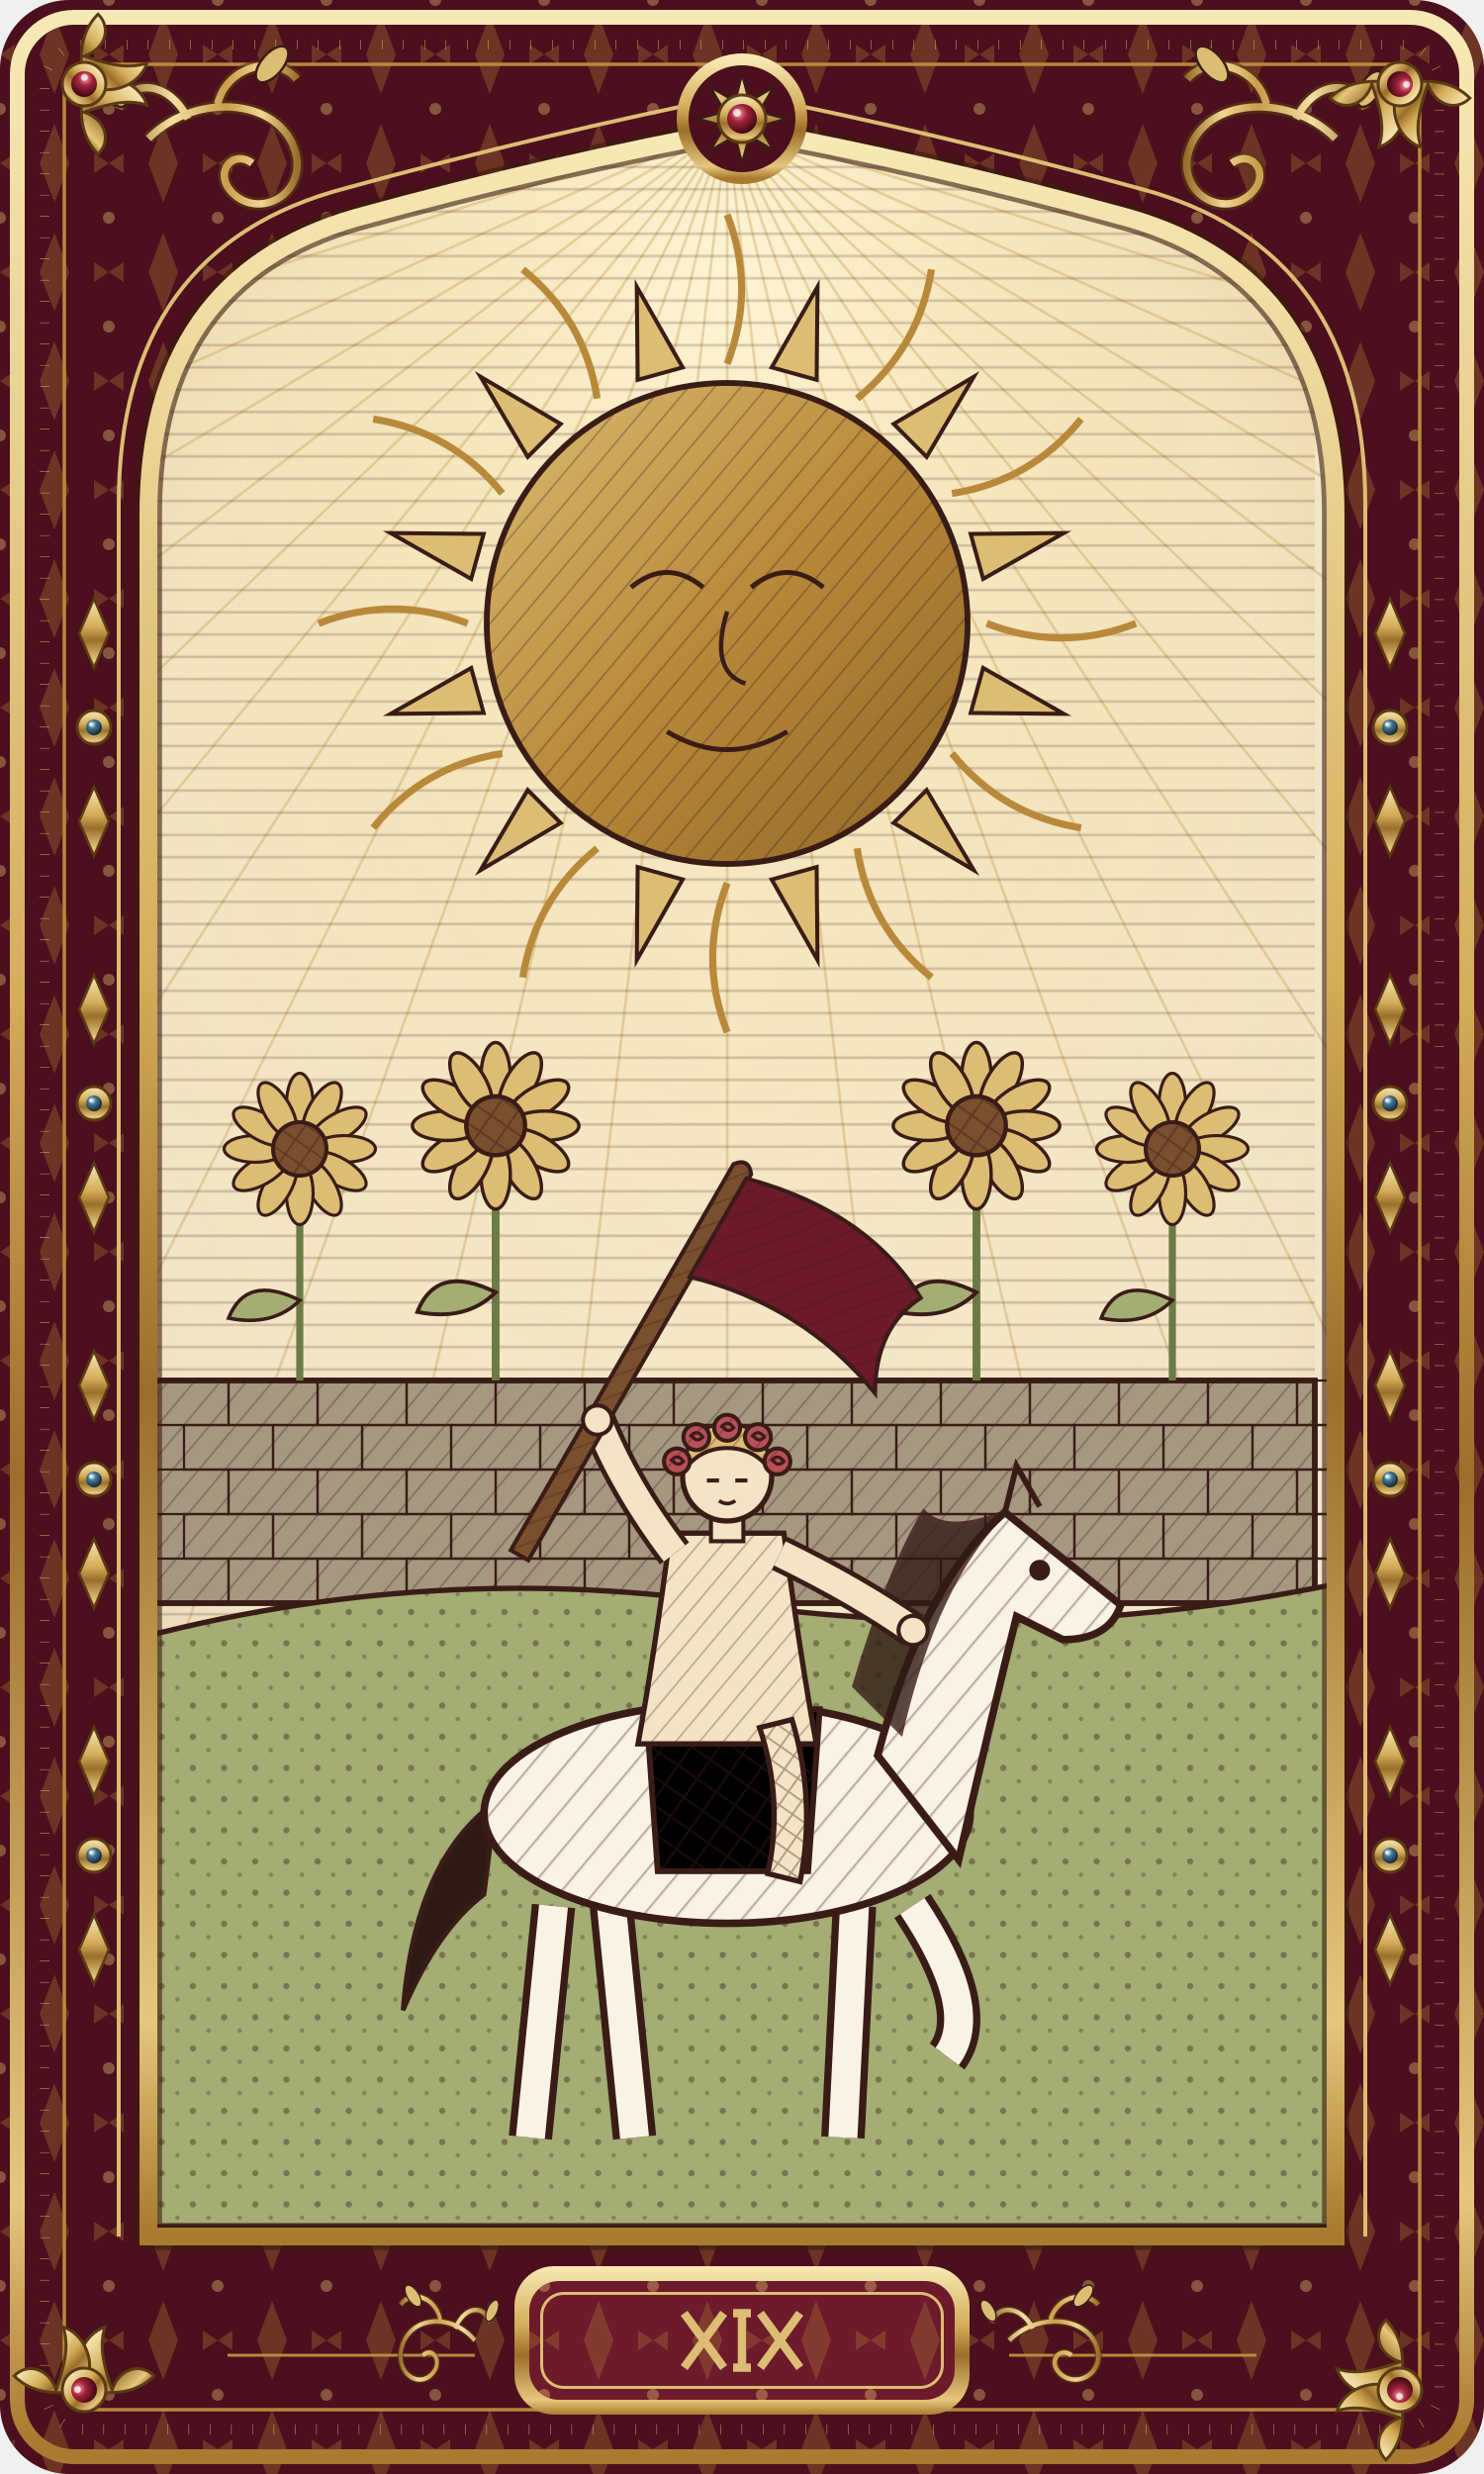
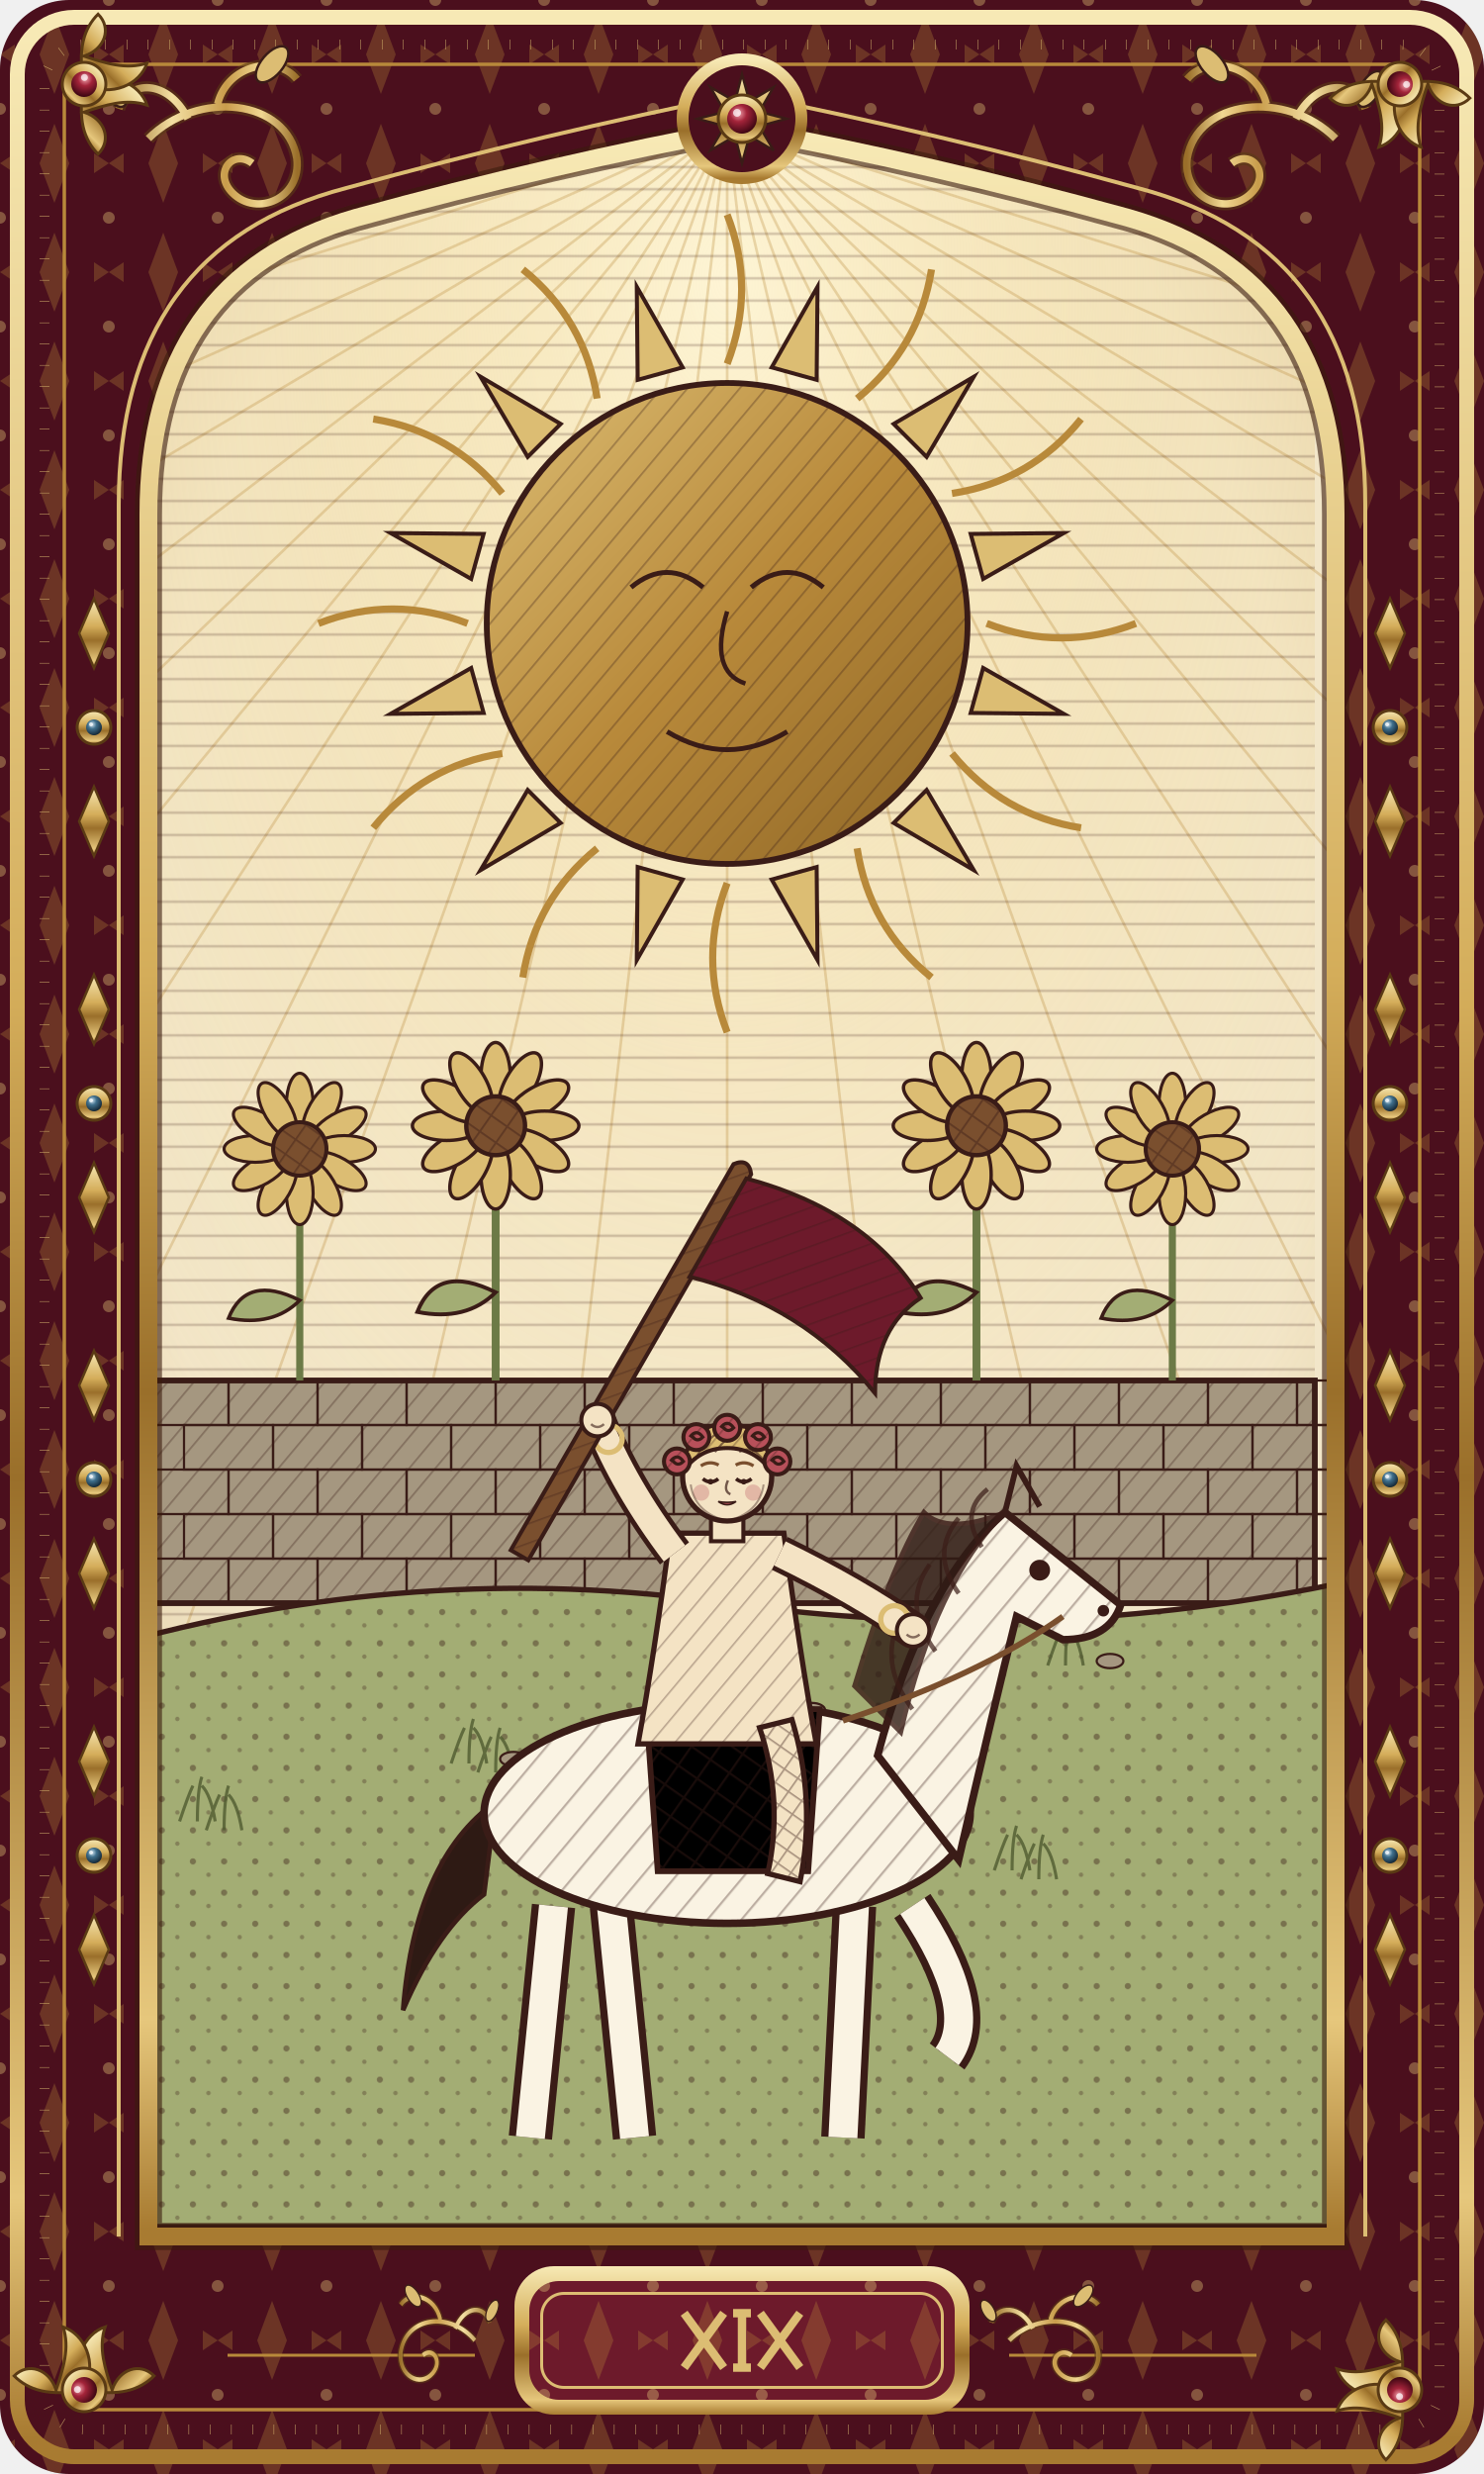
<svg xmlns="http://www.w3.org/2000/svg" width="300" height="500" viewBox="0 0 300 500">
  <defs>
    <pattern id="h" width="4.5" height="4.5" patternUnits="userSpaceOnUse" patternTransform="rotate(40)">
      <line x1="0" y1="0" x2="0" y2="4.5" stroke="#3a1c17" stroke-width="0.8" opacity="0.3" />
    </pattern>
    <pattern id="hx" width="4" height="4" patternUnits="userSpaceOnUse" patternTransform="rotate(35)">
      <path d="M0,0V4M0,0H4" stroke="#3a1c17" stroke-width="0.8" opacity="0.4" />
    </pattern>
    <pattern id="hz" width="8" height="5" patternUnits="userSpaceOnUse">
      <line x1="0" y1="2.5" x2="8" y2="2.5" stroke="#3a1c17" stroke-width="0.6" opacity="0.2" />
    </pattern>
    <pattern id="hl" width="6" height="6" patternUnits="userSpaceOnUse" patternTransform="rotate(-50)">
      <line x1="0" y1="0" x2="0" y2="6" stroke="#3a1c17" stroke-width="0.6" opacity="0.2" />
    </pattern>
    <pattern id="dots" width="7" height="7" patternUnits="userSpaceOnUse">
      <circle cx="2" cy="2" r="0.7" fill="#3a1c17" opacity="0.4" />
      <circle cx="5.5" cy="5" r="0.5" fill="#3a1c17" opacity="0.3" />
    </pattern>
    <pattern id="wv" width="24" height="9" patternUnits="userSpaceOnUse">
      <path d="M0,5 Q6,1 12,5 T24,5" fill="none" stroke="#3a1c17" stroke-width="0.7" opacity="0.4" />
    </pattern>
    <radialGradient id="pg" cx="50%" cy="42%" r="70%">
      <stop offset="0" stop-color="#f6ecd4" />
      <stop offset="0.7" stop-color="#f2e6c9" />
      <stop offset="1" stop-color="#e2cc9f" />
    </radialGradient>
    <radialGradient id="ng" cx="50%" cy="30%" r="80%">
      <stop offset="0" stop-color="#4a3a52" />
      <stop offset="1" stop-color="#2b2238" />
    </radialGradient>
    <linearGradient id="gold" x1="0" y1="0" x2="1" y2="1">
      <stop offset="0" stop-color="#dcbd73" />
      <stop offset="0.5" stop-color="#b8893a" />
      <stop offset="1" stop-color="#8e6626" />
    </linearGradient>
    <linearGradient id="gv" x1="0" y1="0" x2="0" y2="1">
      <stop offset="0" stop-color="#f7e9b5" />
      <stop offset="0.4" stop-color="#d4ad5a" />
      <stop offset="0.6" stop-color="#9a6f2a" />
      <stop offset="0.9" stop-color="#e6c77c" />
      <stop offset="1" stop-color="#a87b31" />
    </linearGradient>
    <linearGradient id="gh" x1="0" y1="0" x2="1" y2="0">
      <stop offset="0" stop-color="#9a6f2a" />
      <stop offset="0.3" stop-color="#f3dfa2" />
      <stop offset="0.6" stop-color="#c99d4c" />
      <stop offset="0.8" stop-color="#f0d791" />
      <stop offset="1" stop-color="#9a6f2a" />
    </linearGradient>
    <radialGradient id="gem" cx="38%" cy="32%" r="70%">
      <stop offset="0" stop-color="#f2a3ad" />
      <stop offset="0.4" stop-color="#a3243a" />
      <stop offset="1" stop-color="#3d0612" />
    </radialGradient>
    <radialGradient id="gemb" cx="38%" cy="32%" r="70%">
      <stop offset="0" stop-color="#cfe2ee" />
      <stop offset="0.4" stop-color="#3f6f8c" />
      <stop offset="1" stop-color="#132634" />
    </radialGradient>
    <radialGradient id="halo" cx="50%" cy="8%" r="75%">
      <stop offset="0" stop-color="#fff6d6" stop-opacity="0.9" />
      <stop offset="0.5" stop-color="#f4dc9a" stop-opacity="0.3" />
      <stop offset="1" stop-color="#f4dc9a" stop-opacity="0" />
    </radialGradient>
    <pattern id="damask" width="22" height="22" patternUnits="userSpaceOnUse">
      <path d="M11,3 l3,8 l-3,8 l-3,-8Z M0,11 l3,-2 l0,4Z M22,11 l-3,-2 l0,4Z" fill="#b8893a" opacity="0.3" />
      <circle cx="0" cy="0" r="1.2" fill="#dcbd73" opacity="0.4" />
      <circle cx="22" cy="22" r="1.2" fill="#dcbd73" opacity="0.4" />
      <circle cx="22" cy="0" r="1.2" fill="#dcbd73" opacity="0.4" />
      <circle cx="0" cy="22" r="1.2" fill="#dcbd73" opacity="0.4" />
    </pattern>
    <clipPath id="panel">
      <path d="M30,452 V104 Q30,56 72,44 Q112,33 150,26 Q188,33 228,44 Q270,56 270,104 V452Z" />
    </clipPath>
    <g id="fl">
      <g transform="translate(0 0) rotate(0)">
        <path d="M0,0 C2,-6 8,-8 12,-6 C8,-4 6,0 4,4 C8,2 12,4 12,8 C8,8 4,6 0,0Z" fill="url(#gv)" stroke="#5a3a14" stroke-width="0.6" />
        <path d="M0,0 C6,-2 8,-8 6,-12 C4,-8 0,-6 -4,-4 C-2,-8 -4,-12 -8,-12 C-8,-8 -6,-4 0,0Z" fill="url(#gv)" stroke="#5a3a14" stroke-width="0.6" />
        <circle cx="0" cy="0" r="4.4" fill="url(#gv)" stroke="#5a3a14" stroke-width="0.6" />
        <circle cx="0" cy="0" r="2.6" fill="url(#gem)" />
        <circle cx="-0.9" cy="-1" r="0.7" fill="#fff" opacity="0.7" />
      </g>
    </g>
    <g id="cu">
      <g transform="">
        <path d="M0,0 C10,-10 28,-8 30,4 C31,12 22,16 17,11 C13,7 17,2 21,5 M8,-4 C4,-12 -4,-12 -6,-6 M14,-7 C16,-15 26,-17 30,-12" fill="none" stroke="#5a3a14" stroke-width="2.6" opacity="0.6" />
        <path d="M0,0 C10,-10 28,-8 30,4 C31,12 22,16 17,11 C13,7 17,2 21,5 M8,-4 C4,-12 -4,-12 -6,-6 M14,-7 C16,-15 26,-17 30,-12" fill="none" stroke="url(#gh)" stroke-width="1.5" />
        <ellipse cx="25" cy="-15" rx="2.2" ry="4.4" fill="#dcbd73" stroke="#3a1c17" stroke-width="0.5" transform="rotate(40 25 -15)" />
        <ellipse cx="-7" cy="-10" rx="2" ry="4" fill="#dcbd73" stroke="#3a1c17" stroke-width="0.5" transform="rotate(-30 -7 -10)" />
      </g>
    </g>
    <g id="gb">
      <circle cx="0" cy="0" r="3.4" fill="url(#gv)" stroke="#5a3a14" stroke-width="0.6" />
      <circle cx="0" cy="0" r="1.6" fill="url(#gemb)" />
      <circle cx="-0.6" cy="-0.6" r="0.4" fill="#fff" opacity="0.7" />
    </g>
    <path id="dm" d="M0,-7 L3,0 L0,7 L-3,0Z" fill="url(#gv)" stroke="#5a3a14" stroke-width="0.5" />
  </defs>
  <rect x="0" y="0" width="300" height="500" rx="14" fill="#4b0f1d" />
  <rect x="0" y="0" width="300" height="500" rx="14" fill="url(#damask)" />
  <rect x="3.5" y="3.5" width="293" height="493" rx="11.5" fill="none" stroke="url(#gv)" stroke-width="3" />
  <rect x="9" y="9" width="282" height="482" rx="8" fill="none" stroke="#dcbd73" stroke-width="2" stroke-dasharray="0.1 4.2" opacity="0.9" />
  <rect x="13" y="13" width="274" height="474" rx="6" fill="none" stroke="#b8893a" stroke-width="0.7" />
  <path d="M30,452 V104 Q30,56 72,44 Q112,33 150,26 Q188,33 228,44 Q270,56 270,104 V452Z" fill="#f2e6c9" />
  <g clip-path="url(#panel)">
    <g transform="translate(12 9) scale(0.9)">
      <rect x="18" y="18" width="264" height="464" fill="url(#pg)" />
      <rect x="18" y="18" width="264" height="464" fill="url(#halo)" />
      <path d="M150,18 L-262.6,96.7 M150,18 L-250.8,143.6 M150,18 L-233.7,188.8 M150,18 L-211.5,231.8 M150,18 L-184.5,271.9 M150,18 L-153.1,308.7 M150,18 L-117.7,341.6 M150,18 L-78.7,370.2 M150,18 L-36.7,394.2 M150,18 L7.7,413.2 M150,18 L54.1,426.9 M150,18 L101.7,435.2 M150,18 L150,438 M150,18 L198.3,435.2 M150,18 L245.9,426.9 M150,18 L292.3,413.2 M150,18 L336.8,394.2 M150,18 L378.8,370.2 M150,18 L417.7,341.6 M150,18 L453.1,308.7 M150,18 L484.5,271.9 M150,18 L511.5,231.8 M150,18 L533.7,188.8 M150,18 L550.8,143.6 M150,18 L562.6,96.7 " stroke="#b8893a" stroke-width="0.6" opacity="0.3" />
      <rect x="18" y="18" width="264" height="464" fill="url(#hz)" />
      <path d="M208.3,130 Q225.1,136.5 241.8,130" fill="none" stroke="#b8893a" stroke-width="1.6" />
      <path d="M207.5,140 L225.6,150.3 L204.7,150.1Z" fill="#dcbd73" stroke="#3a1c17" stroke-width="0.9" />
      <path d="M200.5,159.2 Q211.8,173.1 229.5,175.9" fill="none" stroke="#b8893a" stroke-width="1.6" />
      <path d="M194.8,167.4 L205.4,185.4 L187.4,174.8Z" fill="#dcbd73" stroke="#3a1c17" stroke-width="0.9" />
      <path d="M179.2,180.5 Q181.9,198.2 195.9,209.5" fill="none" stroke="#b8893a" stroke-width="1.6" />
      <path d="M170.1,184.7 L170.3,205.6 L160,187.5Z" fill="#dcbd73" stroke="#3a1c17" stroke-width="0.9" />
      <path d="M150,188.3 Q143.5,205.1 150,221.8" fill="none" stroke="#b8893a" stroke-width="1.6" />
      <path d="M140,187.5 L129.7,205.6 L129.9,184.7Z" fill="#dcbd73" stroke="#3a1c17" stroke-width="0.9" />
      <path d="M120.8,180.5 Q106.9,191.8 104.1,209.5" fill="none" stroke="#b8893a" stroke-width="1.6" />
      <path d="M112.6,174.8 L94.6,185.4 L105.2,167.4Z" fill="#dcbd73" stroke="#3a1c17" stroke-width="0.9" />
      <path d="M99.5,159.2 Q81.8,161.9 70.5,175.9" fill="none" stroke="#b8893a" stroke-width="1.6" />
      <path d="M95.3,150.1 L74.4,150.3 L92.5,140Z" fill="#dcbd73" stroke="#3a1c17" stroke-width="0.9" />
      <path d="M91.7,130 Q74.9,123.5 58.2,130" fill="none" stroke="#b8893a" stroke-width="1.6" />
      <path d="M92.5,120 L74.4,109.7 L95.3,109.9Z" fill="#dcbd73" stroke="#3a1c17" stroke-width="0.9" />
      <path d="M99.5,100.8 Q88.2,86.9 70.5,84.1" fill="none" stroke="#b8893a" stroke-width="1.6" />
      <path d="M105.2,92.6 L94.6,74.6 L112.6,85.2Z" fill="#dcbd73" stroke="#3a1c17" stroke-width="0.9" />
      <path d="M120.8,79.5 Q118.1,61.8 104.1,50.5" fill="none" stroke="#b8893a" stroke-width="1.6" />
      <path d="M129.9,75.3 L129.7,54.4 L140,72.5Z" fill="#dcbd73" stroke="#3a1c17" stroke-width="0.9" />
      <path d="M150,71.7 Q156.5,54.9 150,38.2" fill="none" stroke="#b8893a" stroke-width="1.6" />
      <path d="M160,72.5 L170.3,54.4 L170.1,75.3Z" fill="#dcbd73" stroke="#3a1c17" stroke-width="0.9" />
      <path d="M179.2,79.5 Q193.1,68.2 195.9,50.5" fill="none" stroke="#b8893a" stroke-width="1.6" />
      <path d="M187.4,85.2 L205.4,74.6 L194.8,92.6Z" fill="#dcbd73" stroke="#3a1c17" stroke-width="0.9" />
      <path d="M200.5,100.8 Q218.2,98.1 229.5,84.1" fill="none" stroke="#b8893a" stroke-width="1.6" />
      <path d="M204.7,109.9 L225.6,109.7 L207.5,120Z" fill="#dcbd73" stroke="#3a1c17" stroke-width="0.9" />
      <circle cx="150" cy="130" r="54" fill="url(#gold)" stroke="#3a1c17" stroke-width="1.3" />
      <circle cx="150" cy="130" r="54" fill="url(#h)" />
      <path d="M128.4,121.9 q8.1,-6.7 16.2,0 M155.4,121.9 q8.1,-6.7 16.2,0" fill="none" stroke="#3a1c17" stroke-width="1.1" />
      <path d="M150,127.3 q-4.1,13.5 4.1,16.2" fill="none" stroke="#3a1c17" stroke-width="1" />
      <path d="M136.5,154.3 q13.5,8.1 27,0" fill="none" stroke="#3a1c17" stroke-width="1.1" />
      <path d="M18,300h264v50h-264Z" fill="#a59780" stroke="#3a1c17" stroke-width="1.3" />
      <path d="M18,300h264v50h-264Z" fill="url(#h)" />
      <path d="M18,300h20v10h-20Z" fill="none" stroke="#3a1c17" stroke-width="0.5" />
      <path d="M38,300h20v10h-20Z" fill="none" stroke="#3a1c17" stroke-width="0.5" />
      <path d="M58,300h20v10h-20Z" fill="none" stroke="#3a1c17" stroke-width="0.5" />
      <path d="M78,300h20v10h-20Z" fill="none" stroke="#3a1c17" stroke-width="0.5" />
      <path d="M98,300h20v10h-20Z" fill="none" stroke="#3a1c17" stroke-width="0.5" />
      <path d="M118,300h20v10h-20Z" fill="none" stroke="#3a1c17" stroke-width="0.5" />
      <path d="M138,300h20v10h-20Z" fill="none" stroke="#3a1c17" stroke-width="0.5" />
      <path d="M158,300h20v10h-20Z" fill="none" stroke="#3a1c17" stroke-width="0.5" />
      <path d="M178,300h20v10h-20Z" fill="none" stroke="#3a1c17" stroke-width="0.5" />
      <path d="M198,300h20v10h-20Z" fill="none" stroke="#3a1c17" stroke-width="0.5" />
      <path d="M218,300h20v10h-20Z" fill="none" stroke="#3a1c17" stroke-width="0.5" />
      <path d="M238,300h20v10h-20Z" fill="none" stroke="#3a1c17" stroke-width="0.5" />
      <path d="M258,300h20v10h-20Z" fill="none" stroke="#3a1c17" stroke-width="0.5" />
      <path d="M278,300h20v10h-20Z" fill="none" stroke="#3a1c17" stroke-width="0.5" />
      <path d="M28,310h20v10h-20Z" fill="none" stroke="#3a1c17" stroke-width="0.5" />
      <path d="M48,310h20v10h-20Z" fill="none" stroke="#3a1c17" stroke-width="0.5" />
      <path d="M68,310h20v10h-20Z" fill="none" stroke="#3a1c17" stroke-width="0.5" />
      <path d="M88,310h20v10h-20Z" fill="none" stroke="#3a1c17" stroke-width="0.5" />
      <path d="M108,310h20v10h-20Z" fill="none" stroke="#3a1c17" stroke-width="0.5" />
      <path d="M128,310h20v10h-20Z" fill="none" stroke="#3a1c17" stroke-width="0.5" />
      <path d="M148,310h20v10h-20Z" fill="none" stroke="#3a1c17" stroke-width="0.5" />
      <path d="M168,310h20v10h-20Z" fill="none" stroke="#3a1c17" stroke-width="0.5" />
      <path d="M188,310h20v10h-20Z" fill="none" stroke="#3a1c17" stroke-width="0.5" />
      <path d="M208,310h20v10h-20Z" fill="none" stroke="#3a1c17" stroke-width="0.5" />
      <path d="M228,310h20v10h-20Z" fill="none" stroke="#3a1c17" stroke-width="0.5" />
      <path d="M248,310h20v10h-20Z" fill="none" stroke="#3a1c17" stroke-width="0.5" />
      <path d="M268,310h20v10h-20Z" fill="none" stroke="#3a1c17" stroke-width="0.5" />
      <path d="M288,310h20v10h-20Z" fill="none" stroke="#3a1c17" stroke-width="0.5" />
      <path d="M18,320h20v10h-20Z" fill="none" stroke="#3a1c17" stroke-width="0.5" />
      <path d="M38,320h20v10h-20Z" fill="none" stroke="#3a1c17" stroke-width="0.5" />
      <path d="M58,320h20v10h-20Z" fill="none" stroke="#3a1c17" stroke-width="0.5" />
      <path d="M78,320h20v10h-20Z" fill="none" stroke="#3a1c17" stroke-width="0.5" />
      <path d="M98,320h20v10h-20Z" fill="none" stroke="#3a1c17" stroke-width="0.5" />
      <path d="M118,320h20v10h-20Z" fill="none" stroke="#3a1c17" stroke-width="0.5" />
      <path d="M138,320h20v10h-20Z" fill="none" stroke="#3a1c17" stroke-width="0.5" />
      <path d="M158,320h20v10h-20Z" fill="none" stroke="#3a1c17" stroke-width="0.5" />
      <path d="M178,320h20v10h-20Z" fill="none" stroke="#3a1c17" stroke-width="0.5" />
      <path d="M198,320h20v10h-20Z" fill="none" stroke="#3a1c17" stroke-width="0.5" />
      <path d="M218,320h20v10h-20Z" fill="none" stroke="#3a1c17" stroke-width="0.5" />
      <path d="M238,320h20v10h-20Z" fill="none" stroke="#3a1c17" stroke-width="0.5" />
      <path d="M258,320h20v10h-20Z" fill="none" stroke="#3a1c17" stroke-width="0.5" />
      <path d="M278,320h20v10h-20Z" fill="none" stroke="#3a1c17" stroke-width="0.5" />
      <path d="M28,330h20v10h-20Z" fill="none" stroke="#3a1c17" stroke-width="0.5" />
      <path d="M48,330h20v10h-20Z" fill="none" stroke="#3a1c17" stroke-width="0.5" />
      <path d="M68,330h20v10h-20Z" fill="none" stroke="#3a1c17" stroke-width="0.5" />
      <path d="M88,330h20v10h-20Z" fill="none" stroke="#3a1c17" stroke-width="0.5" />
      <path d="M108,330h20v10h-20Z" fill="none" stroke="#3a1c17" stroke-width="0.5" />
      <path d="M128,330h20v10h-20Z" fill="none" stroke="#3a1c17" stroke-width="0.5" />
      <path d="M148,330h20v10h-20Z" fill="none" stroke="#3a1c17" stroke-width="0.5" />
      <path d="M168,330h20v10h-20Z" fill="none" stroke="#3a1c17" stroke-width="0.5" />
      <path d="M188,330h20v10h-20Z" fill="none" stroke="#3a1c17" stroke-width="0.5" />
      <path d="M208,330h20v10h-20Z" fill="none" stroke="#3a1c17" stroke-width="0.5" />
      <path d="M228,330h20v10h-20Z" fill="none" stroke="#3a1c17" stroke-width="0.5" />
      <path d="M248,330h20v10h-20Z" fill="none" stroke="#3a1c17" stroke-width="0.5" />
      <path d="M268,330h20v10h-20Z" fill="none" stroke="#3a1c17" stroke-width="0.5" />
      <path d="M288,330h20v10h-20Z" fill="none" stroke="#3a1c17" stroke-width="0.5" />
      <path d="M18,340h20v10h-20Z" fill="none" stroke="#3a1c17" stroke-width="0.5" />
      <path d="M38,340h20v10h-20Z" fill="none" stroke="#3a1c17" stroke-width="0.5" />
      <path d="M58,340h20v10h-20Z" fill="none" stroke="#3a1c17" stroke-width="0.5" />
      <path d="M78,340h20v10h-20Z" fill="none" stroke="#3a1c17" stroke-width="0.5" />
      <path d="M98,340h20v10h-20Z" fill="none" stroke="#3a1c17" stroke-width="0.5" />
      <path d="M118,340h20v10h-20Z" fill="none" stroke="#3a1c17" stroke-width="0.5" />
      <path d="M138,340h20v10h-20Z" fill="none" stroke="#3a1c17" stroke-width="0.5" />
      <path d="M158,340h20v10h-20Z" fill="none" stroke="#3a1c17" stroke-width="0.5" />
      <path d="M178,340h20v10h-20Z" fill="none" stroke="#3a1c17" stroke-width="0.5" />
      <path d="M198,340h20v10h-20Z" fill="none" stroke="#3a1c17" stroke-width="0.5" />
      <path d="M218,340h20v10h-20Z" fill="none" stroke="#3a1c17" stroke-width="0.5" />
      <path d="M238,340h20v10h-20Z" fill="none" stroke="#3a1c17" stroke-width="0.5" />
      <path d="M258,340h20v10h-20Z" fill="none" stroke="#3a1c17" stroke-width="0.5" />
      <path d="M278,340h20v10h-20Z" fill="none" stroke="#3a1c17" stroke-width="0.5" />
      <g transform="translate(54 300)">
        <path d="M0,0 V-46" fill="none" stroke="#6c7a46" stroke-width="1.6" />
        <path d="M0,-18 q-12,-6 -16,4 q10,2 16,-4Z" fill="#a3ad74" stroke="#3a1c17" stroke-width="0.8" />
        <g transform="translate(0 -52) rotate(0)">
          <ellipse cx="0" cy="-10" rx="3" ry="7" fill="#dcbd73" stroke="#3a1c17" stroke-width="0.7" />
        </g>
        <g transform="translate(0 -52) rotate(30)">
          <ellipse cx="0" cy="-10" rx="3" ry="7" fill="#dcbd73" stroke="#3a1c17" stroke-width="0.7" />
        </g>
        <g transform="translate(0 -52) rotate(60)">
          <ellipse cx="0" cy="-10" rx="3" ry="7" fill="#dcbd73" stroke="#3a1c17" stroke-width="0.7" />
        </g>
        <g transform="translate(0 -52) rotate(90)">
          <ellipse cx="0" cy="-10" rx="3" ry="7" fill="#dcbd73" stroke="#3a1c17" stroke-width="0.7" />
        </g>
        <g transform="translate(0 -52) rotate(120)">
          <ellipse cx="0" cy="-10" rx="3" ry="7" fill="#dcbd73" stroke="#3a1c17" stroke-width="0.7" />
        </g>
        <g transform="translate(0 -52) rotate(150)">
          <ellipse cx="0" cy="-10" rx="3" ry="7" fill="#dcbd73" stroke="#3a1c17" stroke-width="0.7" />
        </g>
        <g transform="translate(0 -52) rotate(180)">
          <ellipse cx="0" cy="-10" rx="3" ry="7" fill="#dcbd73" stroke="#3a1c17" stroke-width="0.7" />
        </g>
        <g transform="translate(0 -52) rotate(210)">
          <ellipse cx="0" cy="-10" rx="3" ry="7" fill="#dcbd73" stroke="#3a1c17" stroke-width="0.7" />
        </g>
        <g transform="translate(0 -52) rotate(240)">
          <ellipse cx="0" cy="-10" rx="3" ry="7" fill="#dcbd73" stroke="#3a1c17" stroke-width="0.7" />
        </g>
        <g transform="translate(0 -52) rotate(270)">
          <ellipse cx="0" cy="-10" rx="3" ry="7" fill="#dcbd73" stroke="#3a1c17" stroke-width="0.7" />
        </g>
        <g transform="translate(0 -52) rotate(300)">
          <ellipse cx="0" cy="-10" rx="3" ry="7" fill="#dcbd73" stroke="#3a1c17" stroke-width="0.7" />
        </g>
        <g transform="translate(0 -52) rotate(330)">
          <ellipse cx="0" cy="-10" rx="3" ry="7" fill="#dcbd73" stroke="#3a1c17" stroke-width="0.7" />
        </g>
        <circle cx="0" cy="-52" r="6" fill="#7a4f2e" stroke="#3a1c17" stroke-width="0.9" />
        <circle cx="0" cy="-52" r="6" fill="url(#hx)" />
      </g>
      <g transform="translate(98 300) scale(1.1 1.1)">
        <path d="M0,0 V-46" fill="none" stroke="#6c7a46" stroke-width="1.6" />
        <path d="M0,-18 q-12,-6 -16,4 q10,2 16,-4Z" fill="#a3ad74" stroke="#3a1c17" stroke-width="0.8" />
        <g transform="translate(0 -52) rotate(0)">
          <ellipse cx="0" cy="-10" rx="3" ry="7" fill="#dcbd73" stroke="#3a1c17" stroke-width="0.7" />
        </g>
        <g transform="translate(0 -52) rotate(30)">
          <ellipse cx="0" cy="-10" rx="3" ry="7" fill="#dcbd73" stroke="#3a1c17" stroke-width="0.7" />
        </g>
        <g transform="translate(0 -52) rotate(60)">
          <ellipse cx="0" cy="-10" rx="3" ry="7" fill="#dcbd73" stroke="#3a1c17" stroke-width="0.7" />
        </g>
        <g transform="translate(0 -52) rotate(90)">
          <ellipse cx="0" cy="-10" rx="3" ry="7" fill="#dcbd73" stroke="#3a1c17" stroke-width="0.7" />
        </g>
        <g transform="translate(0 -52) rotate(120)">
          <ellipse cx="0" cy="-10" rx="3" ry="7" fill="#dcbd73" stroke="#3a1c17" stroke-width="0.7" />
        </g>
        <g transform="translate(0 -52) rotate(150)">
          <ellipse cx="0" cy="-10" rx="3" ry="7" fill="#dcbd73" stroke="#3a1c17" stroke-width="0.7" />
        </g>
        <g transform="translate(0 -52) rotate(180)">
          <ellipse cx="0" cy="-10" rx="3" ry="7" fill="#dcbd73" stroke="#3a1c17" stroke-width="0.7" />
        </g>
        <g transform="translate(0 -52) rotate(210)">
          <ellipse cx="0" cy="-10" rx="3" ry="7" fill="#dcbd73" stroke="#3a1c17" stroke-width="0.7" />
        </g>
        <g transform="translate(0 -52) rotate(240)">
          <ellipse cx="0" cy="-10" rx="3" ry="7" fill="#dcbd73" stroke="#3a1c17" stroke-width="0.7" />
        </g>
        <g transform="translate(0 -52) rotate(270)">
          <ellipse cx="0" cy="-10" rx="3" ry="7" fill="#dcbd73" stroke="#3a1c17" stroke-width="0.7" />
        </g>
        <g transform="translate(0 -52) rotate(300)">
          <ellipse cx="0" cy="-10" rx="3" ry="7" fill="#dcbd73" stroke="#3a1c17" stroke-width="0.7" />
        </g>
        <g transform="translate(0 -52) rotate(330)">
          <ellipse cx="0" cy="-10" rx="3" ry="7" fill="#dcbd73" stroke="#3a1c17" stroke-width="0.7" />
        </g>
        <circle cx="0" cy="-52" r="6" fill="#7a4f2e" stroke="#3a1c17" stroke-width="0.9" />
        <circle cx="0" cy="-52" r="6" fill="url(#hx)" />
      </g>
      <g transform="translate(206 300) scale(1.1 1.1)">
        <path d="M0,0 V-46" fill="none" stroke="#6c7a46" stroke-width="1.6" />
        <path d="M0,-18 q-12,-6 -16,4 q10,2 16,-4Z" fill="#a3ad74" stroke="#3a1c17" stroke-width="0.8" />
        <g transform="translate(0 -52) rotate(0)">
          <ellipse cx="0" cy="-10" rx="3" ry="7" fill="#dcbd73" stroke="#3a1c17" stroke-width="0.7" />
        </g>
        <g transform="translate(0 -52) rotate(30)">
          <ellipse cx="0" cy="-10" rx="3" ry="7" fill="#dcbd73" stroke="#3a1c17" stroke-width="0.7" />
        </g>
        <g transform="translate(0 -52) rotate(60)">
          <ellipse cx="0" cy="-10" rx="3" ry="7" fill="#dcbd73" stroke="#3a1c17" stroke-width="0.7" />
        </g>
        <g transform="translate(0 -52) rotate(90)">
          <ellipse cx="0" cy="-10" rx="3" ry="7" fill="#dcbd73" stroke="#3a1c17" stroke-width="0.7" />
        </g>
        <g transform="translate(0 -52) rotate(120)">
          <ellipse cx="0" cy="-10" rx="3" ry="7" fill="#dcbd73" stroke="#3a1c17" stroke-width="0.7" />
        </g>
        <g transform="translate(0 -52) rotate(150)">
          <ellipse cx="0" cy="-10" rx="3" ry="7" fill="#dcbd73" stroke="#3a1c17" stroke-width="0.7" />
        </g>
        <g transform="translate(0 -52) rotate(180)">
          <ellipse cx="0" cy="-10" rx="3" ry="7" fill="#dcbd73" stroke="#3a1c17" stroke-width="0.7" />
        </g>
        <g transform="translate(0 -52) rotate(210)">
          <ellipse cx="0" cy="-10" rx="3" ry="7" fill="#dcbd73" stroke="#3a1c17" stroke-width="0.7" />
        </g>
        <g transform="translate(0 -52) rotate(240)">
          <ellipse cx="0" cy="-10" rx="3" ry="7" fill="#dcbd73" stroke="#3a1c17" stroke-width="0.7" />
        </g>
        <g transform="translate(0 -52) rotate(270)">
          <ellipse cx="0" cy="-10" rx="3" ry="7" fill="#dcbd73" stroke="#3a1c17" stroke-width="0.7" />
        </g>
        <g transform="translate(0 -52) rotate(300)">
          <ellipse cx="0" cy="-10" rx="3" ry="7" fill="#dcbd73" stroke="#3a1c17" stroke-width="0.7" />
        </g>
        <g transform="translate(0 -52) rotate(330)">
          <ellipse cx="0" cy="-10" rx="3" ry="7" fill="#dcbd73" stroke="#3a1c17" stroke-width="0.7" />
        </g>
        <circle cx="0" cy="-52" r="6" fill="#7a4f2e" stroke="#3a1c17" stroke-width="0.9" />
        <circle cx="0" cy="-52" r="6" fill="url(#hx)" />
      </g>
      <g transform="translate(250 300)">
        <path d="M0,0 V-46" fill="none" stroke="#6c7a46" stroke-width="1.6" />
        <path d="M0,-18 q-12,-6 -16,4 q10,2 16,-4Z" fill="#a3ad74" stroke="#3a1c17" stroke-width="0.8" />
        <g transform="translate(0 -52) rotate(0)">
          <ellipse cx="0" cy="-10" rx="3" ry="7" fill="#dcbd73" stroke="#3a1c17" stroke-width="0.7" />
        </g>
        <g transform="translate(0 -52) rotate(30)">
          <ellipse cx="0" cy="-10" rx="3" ry="7" fill="#dcbd73" stroke="#3a1c17" stroke-width="0.7" />
        </g>
        <g transform="translate(0 -52) rotate(60)">
          <ellipse cx="0" cy="-10" rx="3" ry="7" fill="#dcbd73" stroke="#3a1c17" stroke-width="0.7" />
        </g>
        <g transform="translate(0 -52) rotate(90)">
          <ellipse cx="0" cy="-10" rx="3" ry="7" fill="#dcbd73" stroke="#3a1c17" stroke-width="0.7" />
        </g>
        <g transform="translate(0 -52) rotate(120)">
          <ellipse cx="0" cy="-10" rx="3" ry="7" fill="#dcbd73" stroke="#3a1c17" stroke-width="0.7" />
        </g>
        <g transform="translate(0 -52) rotate(150)">
          <ellipse cx="0" cy="-10" rx="3" ry="7" fill="#dcbd73" stroke="#3a1c17" stroke-width="0.7" />
        </g>
        <g transform="translate(0 -52) rotate(180)">
          <ellipse cx="0" cy="-10" rx="3" ry="7" fill="#dcbd73" stroke="#3a1c17" stroke-width="0.7" />
        </g>
        <g transform="translate(0 -52) rotate(210)">
          <ellipse cx="0" cy="-10" rx="3" ry="7" fill="#dcbd73" stroke="#3a1c17" stroke-width="0.7" />
        </g>
        <g transform="translate(0 -52) rotate(240)">
          <ellipse cx="0" cy="-10" rx="3" ry="7" fill="#dcbd73" stroke="#3a1c17" stroke-width="0.7" />
        </g>
        <g transform="translate(0 -52) rotate(270)">
          <ellipse cx="0" cy="-10" rx="3" ry="7" fill="#dcbd73" stroke="#3a1c17" stroke-width="0.7" />
        </g>
        <g transform="translate(0 -52) rotate(300)">
          <ellipse cx="0" cy="-10" rx="3" ry="7" fill="#dcbd73" stroke="#3a1c17" stroke-width="0.7" />
        </g>
        <g transform="translate(0 -52) rotate(330)">
          <ellipse cx="0" cy="-10" rx="3" ry="7" fill="#dcbd73" stroke="#3a1c17" stroke-width="0.7" />
        </g>
        <circle cx="0" cy="-52" r="6" fill="#7a4f2e" stroke="#3a1c17" stroke-width="0.9" />
        <circle cx="0" cy="-52" r="6" fill="url(#hx)" />
      </g>
      <path d="M10,360 Q80,340 150,350 T290,345 V490 H10Z" fill="#a3ad74" stroke="#3a1c17" stroke-width="1.2" />
      <path d="M10,360 Q80,340 150,350 T290,345 V490 H10Z" fill="url(#dots)" />
+       <path d="M222,364 q2,-6 3,-8 M226,364 q0,-7 1,-10 M230,364 q-1,-6 -3,-8 M33,401 q2,-6 3,-8 M37,401 q0,-7 1,-10 M41,401 q-1,-6 -3,-8 M94,388 q2,-6 3,-8 M98,388 q0,-7 1,-10 M102,388 q-1,-6 -3,-8 M155,375 q2,-6 3,-8 M159,375 q0,-7 1,-10 M163,375 q-1,-6 -3,-8 M216,412 q2,-6 3,-8 M220,412 q0,-7 1,-10 M224,412 q-1,-6 -3,-8 M27,399 q2,-6 3,-8 M31,399 q0,-7 1,-10 M35,399 q-1,-6 -3,-8 M88,386 q2,-6 3,-8 M92,386 q0,-7 1,-10 M96,386 q-1,-6 -3,-8 M149,373 q2,-6 3,-8 M153,373 q0,-7 1,-10 M157,373 q-1,-6 -3,-8 M210,410 q2,-6 3,-8 M214,410 q0,-7 1,-10 M218,410 q-1,-6 -3,-8 " fill="none" stroke="#4f5a30" stroke-width="0.7" opacity="0.8" />
+       <ellipse cx="236" cy="363" rx="3" ry="1.6" fill="#a59780" stroke="#3a1c17" stroke-width="0.5" />
+       <ellipse cx="169" cy="374" rx="3" ry="1.6" fill="#a59780" stroke="#3a1c17" stroke-width="0.5" />
+       <ellipse cx="102" cy="385" rx="3" ry="1.6" fill="#a59780" stroke="#3a1c17" stroke-width="0.5" />
      <g transform="translate(150 470) scale(1.3 1.3)">
        <path d="M-30,-40 L-34,0 M-20,-40 L-16,0 M22,-40 L20,0 M32,-40 Q44,-22 38,-14" fill="none" stroke="#3a1c17" stroke-width="7.5" />
        <path d="M-30,-40 L-34,0 M-20,-40 L-16,0 M22,-40 L20,0 M32,-40 Q44,-22 38,-14" fill="none" stroke="#faf3e3" stroke-width="5" />
        <path d="M-40,-58 q-14,10 -16,36 q6,-14 14,-20Z" fill="#2e1a14" stroke="#3a1c17" stroke-width="0.8" />
        <ellipse cx="0" cy="-56" rx="42" ry="19" fill="#faf3e3" stroke="#3a1c17" stroke-width="1.3" />
        <ellipse cx="0" cy="-56" rx="42" ry="19" fill="url(#h)" />
        <path d="M26,-66 Q34,-96 48,-108 L68,-92 Q66,-86 58,-86 L50,-90 Q46,-74 40,-48Z" fill="#faf3e3" stroke="#3a1c17" stroke-width="1.3" />
        <path d="M26,-66 Q34,-96 48,-108 L68,-92 Q66,-86 58,-86 L50,-90 Q46,-74 40,-48Z" fill="url(#h)" />
        <path d="M30,-70 Q36,-96 48,-108 q-10,4 -14,0 q-6,10 -12,30Z" fill="#2e1a14" stroke="#3a1c17" stroke-width="0.8" opacity="0.8" />
        <circle cx="54" cy="-98" r="1.6" fill="#3a1c17" stroke="#3a1c17" stroke-width="0.4" />
        <path d="M48,-108 l2,-8 l4,7" fill="none" stroke="#3a1c17" stroke-width="1" />
+         <path d="M32,-74 q-6,-8 -2,-16 M36,-84 q-6,-8 -1,-15 M40,-94 q-5,-7 0,-13 M44,-102 q-4,-6 1,-10" fill="none" stroke="#3a1c17" stroke-width="0.8" opacity="0.7" />
+         <circle cx="65" cy="-91" r="1" fill="#3a1c17" />
+         <path d="M58,-90 Q44,-80 20,-72" fill="none" stroke="#7a4f2e" stroke-width="1" />
        <path d="M-14,-74 h30 l-2,28 h-26Z" fill="null" stroke="#3a1c17" stroke-width="1" />
        <path d="M-14,-74 h30 l-2,28 h-26Z" fill="url(#hx)" />
        <g transform="translate(0 -40) scale(0.7 0.7)">
          <path d="M-14,-92 Q-18,-62 -22,-40 L22,-40 Q18,-62 14,-92Z" fill="#f4e3c4" stroke="#3a1c17" stroke-width="1.3" />
          <path d="M-14,-92 Q-18,-62 -22,-40 L22,-40 Q18,-62 14,-92Z" fill="url(#h)" />
          <path d="M8,-44 q6,18 2,36 l8,2 q4,-20 -2,-40Z" fill="#f4e3c4" stroke="#3a1c17" stroke-width="1.3" />
          <path d="M8,-44 q6,18 2,36 l8,2 q4,-20 -2,-40Z" fill="url(#hx)" />
          <path d="M-4,-90 v-6 h8 v6Z" fill="#f4e3c4" stroke="#3a1c17" stroke-width="1" />
          <circle cx="0" cy="-106" r="11" fill="#f4e3c4" stroke="#3a1c17" stroke-width="1.3" />
          <path d="M-11,-107 q1,-12 11,-12 q10,0 11,12 q-4,-6 -11,-6 q-7,0 -11,6Z" fill="#dcbd73" stroke="#3a1c17" stroke-width="1" />
          <path d="M-11,-107 q1,-12 11,-12 q10,0 11,12 q-4,-6 -11,-6 q-7,0 -11,6Z" fill="url(#h)" />
-           <path d="M-5,-105 h3 M2,-105 h3" fill="none" stroke="#3a1c17" stroke-width="1" />
-           <path d="M-2,-100 q2,1.4 4,0" fill="none" stroke="#3a1c17" stroke-width="0.9" />
+           <path d="M-8,-110 q3,-6 8,-8 M-3,-112 q3,-4 7,-6 M3,-112 q3,-2 6,2" fill="none" stroke="#3a1c17" stroke-width="0.5" opacity="0.6" />
+           <path d="M-6.5,-108.6 q2.2,-1.4 4.4,-0.2 M2.1,-108.8 q2.2,-1.2 4.4,0.2" fill="none" stroke="#7a4f2e" stroke-width="0.8" />
+           <path d="M-6,-105.4 q1.9,1.5 3.8,0 M2.2,-105.4 q1.9,1.5 3.8,0" fill="none" stroke="#3a1c17" stroke-width="0.9" />
+           <circle cx="-4.1" cy="-104.7" r="0.7" fill="#3a1c17" />
+           <circle cx="4.1" cy="-104.7" r="0.7" fill="#3a1c17" />
+           <path d="M0.2,-105 q-1.2,2.6 0.6,3.4" fill="none" stroke="#3a1c17" stroke-width="0.6" opacity="0.7" />
+           <path d="M-2.2,-99.8 q2.2,1.6 4.4,0 q-2.2,0.4 -4.4,0Z" fill="#b8505a" stroke="#3a1c17" stroke-width="0.4" />
+           <circle cx="-6.4" cy="-102" r="2" fill="#b8505a" opacity="0.3" />
+           <circle cx="6.4" cy="-102" r="2" fill="#b8505a" opacity="0.3" />
+           <path d="M-9,-104 q1,7 9,9 q8,-2 9,-9" fill="none" stroke="#3a1c17" stroke-width="0.5" opacity="0.4" />
          <g transform="translate(0 0)">
            <circle cx="-12.4" cy="-109.7" r="3.2" fill="#b8505a" stroke="#3a1c17" stroke-width="1" />
            <circle cx="-12.4" cy="-109.7" r="3.2" fill="url(#h)" />
            <path d="M-14,-109.7 q1.6,-2.2 3.2,0 q-1.6,1.6 -2.9,-0.6" fill="none" stroke="#3a1c17" stroke-width="0.8" />
            <circle cx="-7.6" cy="-115.7" r="3.2" fill="#b8505a" stroke="#3a1c17" stroke-width="1" />
            <circle cx="-7.6" cy="-115.7" r="3.2" fill="url(#h)" />
            <path d="M-9.2,-115.7 q1.6,-2.2 3.2,0 q-1.6,1.6 -2.9,-0.6" fill="none" stroke="#3a1c17" stroke-width="0.8" />
            <circle cx="0" cy="-118" r="3.2" fill="#b8505a" stroke="#3a1c17" stroke-width="1" />
            <circle cx="0" cy="-118" r="3.2" fill="url(#h)" />
            <path d="M-1.6,-118 q1.6,-2.2 3.2,0 q-1.6,1.6 -2.9,-0.6" fill="none" stroke="#3a1c17" stroke-width="0.8" />
            <circle cx="7.6" cy="-115.7" r="3.2" fill="#b8505a" stroke="#3a1c17" stroke-width="1" />
            <circle cx="7.6" cy="-115.7" r="3.2" fill="url(#h)" />
            <path d="M6,-115.7 q1.6,-2.2 3.2,0 q-1.6,1.6 -2.9,-0.6" fill="none" stroke="#3a1c17" stroke-width="0.8" />
            <circle cx="12.4" cy="-109.7" r="3.2" fill="#b8505a" stroke="#3a1c17" stroke-width="1" />
            <circle cx="12.4" cy="-109.7" r="3.2" fill="url(#h)" />
            <path d="M10.8,-109.7 q1.6,-2.2 3.2,0 q-1.6,1.6 -2.9,-0.6" fill="none" stroke="#3a1c17" stroke-width="0.8" />
          </g>
          <path d="M-13,-87 Q-25.5,-103.5 -32,-119.9" fill="none" stroke="#3a1c17" stroke-width="9" />
          <path d="M-13,-87 Q-25.5,-103.5 -32,-119.9" fill="none" stroke="#f4e3c4" stroke-width="6.6" />
+           <circle cx="-29.3" cy="-115.3" r="3.4" fill="none" stroke="#dcbd73" stroke-width="1.3" />
          <path d="M13,-87 Q32.5,-77.5 45.9,-68" fill="none" stroke="#3a1c17" stroke-width="9" />
          <path d="M13,-87 Q32.5,-77.5 45.9,-68" fill="none" stroke="#f4e3c4" stroke-width="6.6" />
+           <circle cx="41.3" cy="-70.7" r="3.4" fill="none" stroke="#dcbd73" stroke-width="1.3" />
          <g transform="translate(-32 -119.9) rotate(30)">
            <path d="M-2.5,38.5 L-2.5,-71.5 Q0,-74.8 2.5,-71.5 L2.5,38.5Z" fill="#7a4f2e" stroke="#3a1c17" stroke-width="1" />
            <path d="M-2.5,38.5 L-2.5,-71.5 Q0,-74.8 2.5,-71.5 L2.5,38.5Z" fill="url(#h)" />
            <path d="M2,-70 q30,-8 52,4 q-6,12 2,26 q-26,-10 -54,-2Z" fill="#6d1a2b" stroke="#3a1c17" stroke-width="1" />
            <path d="M2,-70 q30,-8 52,4 q-6,12 2,26 q-26,-10 -54,-2Z" fill="url(#h)" />
          </g>
-           <circle cx="-32" cy="-119.9" r="3.6" fill="#f4e3c4" stroke="#3a1c17" stroke-width="1" />
-           <circle cx="45.9" cy="-68" r="3.6" fill="#f4e3c4" stroke="#3a1c17" stroke-width="1" />
+           <circle cx="-32" cy="-119.9" r="4" fill="#f4e3c4" stroke="#3a1c17" stroke-width="1" />
+           <path d="M-33.6,-118.9 q1.6,1.4 3.2,0" fill="none" stroke="#3a1c17" stroke-width="0.6" opacity="0.6" />
+           <circle cx="45.9" cy="-68" r="4" fill="#f4e3c4" stroke="#3a1c17" stroke-width="1" />
+           <path d="M44.3,-67 q1.6,1.4 3.2,0" fill="none" stroke="#3a1c17" stroke-width="0.6" opacity="0.6" />
        </g>
      </g>
    </g>
  </g>
  <path d="M30,452 V104 Q30,56 72,44 Q112,33 150,26 Q188,33 228,44 Q270,56 270,104 V452Z" fill="none" stroke="#3a1a0c" stroke-width="5.5" opacity="0.6" />
  <path d="M30,452 V104 Q30,56 72,44 Q112,33 150,26 Q188,33 228,44 Q270,56 270,104 V452Z" fill="none" stroke="url(#gv)" stroke-width="3.6" />
  <path d="M24,452 V102 Q24,50 70,38 Q110,27 150,19 Q190,27 230,38 Q276,50 276,102 V452" fill="none" stroke="#dcbd73" stroke-width="0.8" />
  <use href="#cu" transform="translate(30 28)" />
  <use href="#cu" transform="translate(270 28) scale(-1 1)" />
  <use href="#dm" transform="translate(19 128)" />
  <use href="#dm" transform="translate(281 128)" />
  <use href="#gb" transform="translate(19 147)" />
  <use href="#gb" transform="translate(281 147)" />
  <use href="#dm" transform="translate(19 166)" />
  <use href="#dm" transform="translate(281 166)" />
  <use href="#dm" transform="translate(19 204)" />
  <use href="#dm" transform="translate(281 204)" />
  <use href="#gb" transform="translate(19 223)" />
  <use href="#gb" transform="translate(281 223)" />
  <use href="#dm" transform="translate(19 242)" />
  <use href="#dm" transform="translate(281 242)" />
  <use href="#dm" transform="translate(19 280)" />
  <use href="#dm" transform="translate(281 280)" />
  <use href="#gb" transform="translate(19 299)" />
  <use href="#gb" transform="translate(281 299)" />
  <use href="#dm" transform="translate(19 318)" />
  <use href="#dm" transform="translate(281 318)" />
  <use href="#dm" transform="translate(19 356)" />
  <use href="#dm" transform="translate(281 356)" />
  <use href="#gb" transform="translate(19 375)" />
  <use href="#gb" transform="translate(281 375)" />
  <use href="#dm" transform="translate(19 394)" />
  <use href="#dm" transform="translate(281 394)" />
  <circle cx="150" cy="24" r="12" fill="#4b0f1d" stroke="url(#gv)" stroke-width="2.4" />
  <path d="M150,15L151.5,20.5L156.4,17.6L153.5,22.6L159,24L153.5,25.5L156.4,30.4L151.5,27.5L150,33L148.6,27.5L143.6,30.4L146.5,25.5L141,24L146.5,22.6L143.6,17.6L148.6,20.5Z" fill="url(#gv)" stroke="#3a1c17" stroke-width="0.5" />
  <circle cx="150" cy="24" r="4.8" fill="url(#gv)" stroke="#5a3a14" stroke-width="0.6" />
  <circle cx="150" cy="24" r="3" fill="url(#gem)" />
  <circle cx="149" cy="22.8" r="0.8" fill="#fff" opacity="0.7" />
  <use href="#fl" transform="translate(17 17) rotate(45)" />
  <use href="#fl" transform="translate(283 17) rotate(135)" />
  <use href="#fl" transform="translate(17 483) rotate(-45)" />
  <use href="#fl" transform="translate(283 483) rotate(-135)" />
  <path d="M40,471 H96 M204,471 H260" fill="none" stroke="url(#gh)" stroke-width="1.2" />
  <path d="M46,476 H96 M204,476 H254" fill="none" stroke="#b8893a" stroke-width="0.6" />
  <use href="#cu" transform="translate(96 473) scale(-0.5 0.6)" />
  <use href="#cu" transform="translate(204 473) scale(0.6)" />
  <rect x="104" y="458" width="92" height="30" rx="8" fill="url(#gv)" />
  <rect x="107" y="461" width="86" height="24" rx="6" fill="#6d1a2b" />
  <rect x="107" y="461" width="86" height="24" rx="6" fill="url(#damask)" />
  <rect x="109.5" y="463.5" width="81" height="19" rx="4.5" fill="none" stroke="#dcbd73" stroke-width="0.6" />
  <path d="M138.3,467.5 L146.3,478.5 M146.3,467.5 L138.3,478.5 M150,467.5 V478.5 M148.2,467.5 H151.8 M148.2,478.5 H151.8 M153.7,467.5 L161.7,478.5 M161.7,467.5 L153.7,478.5 " fill="none" stroke="#dcbd73" stroke-width="1.7" />
</svg>
